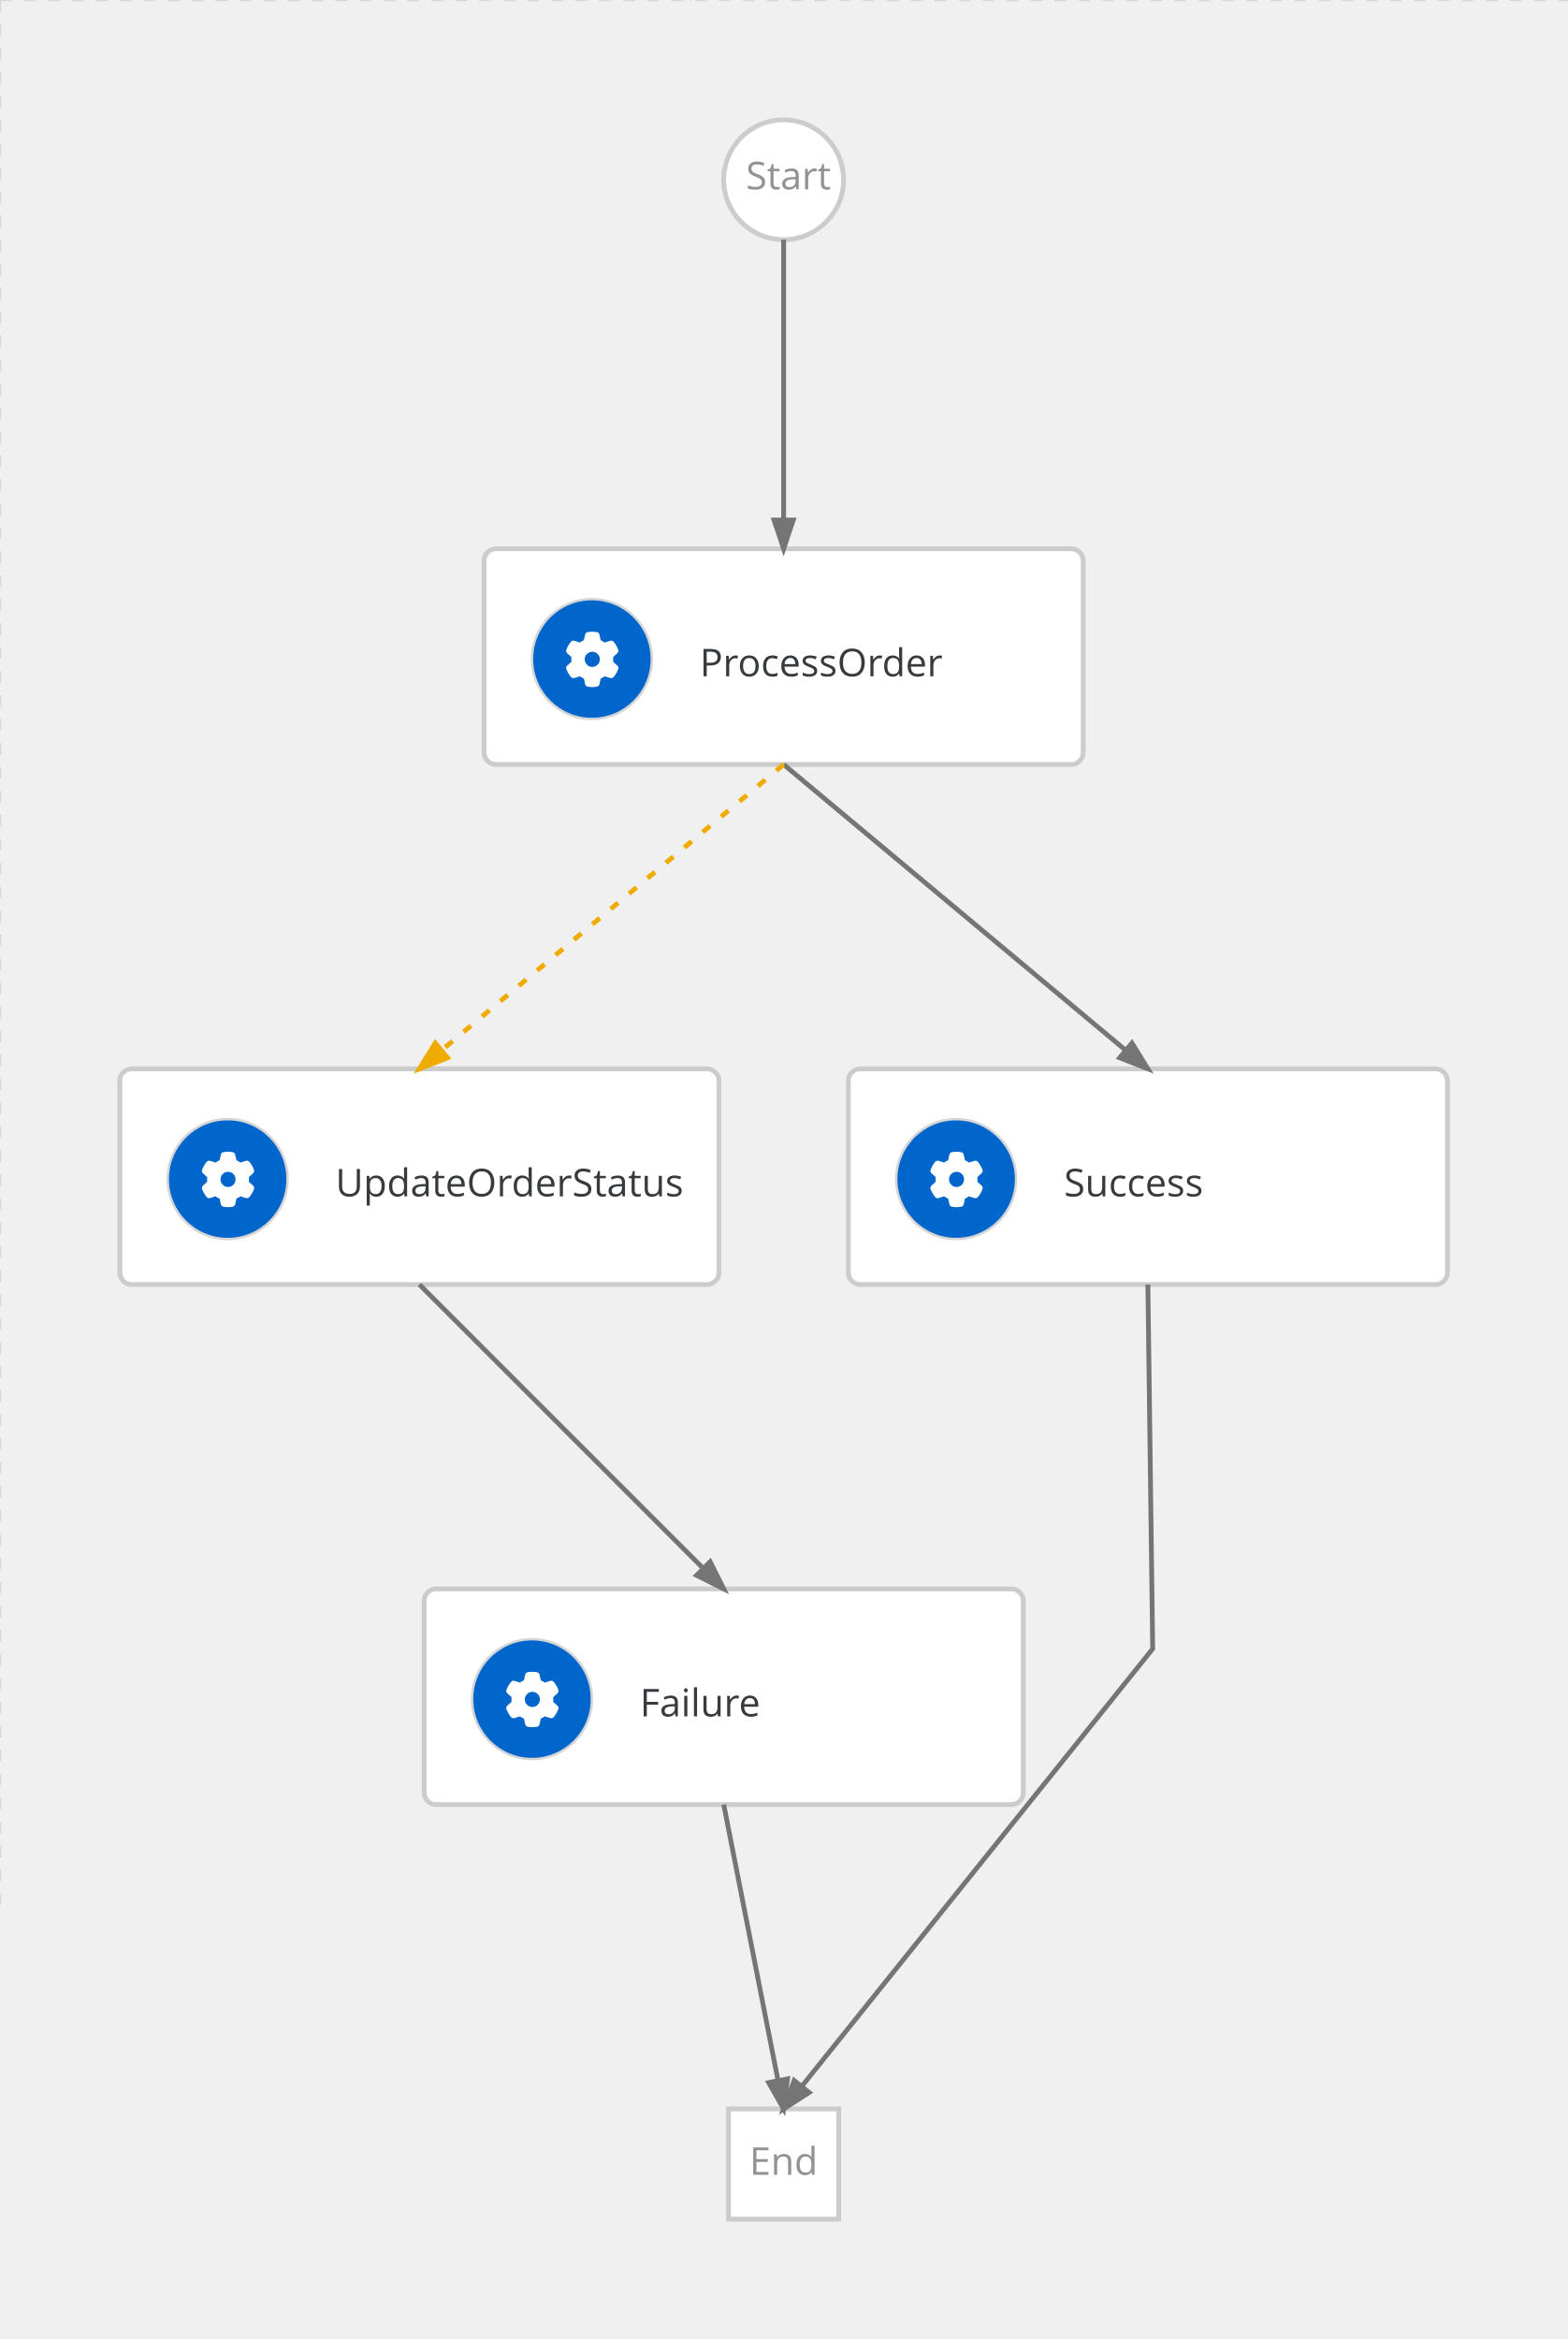
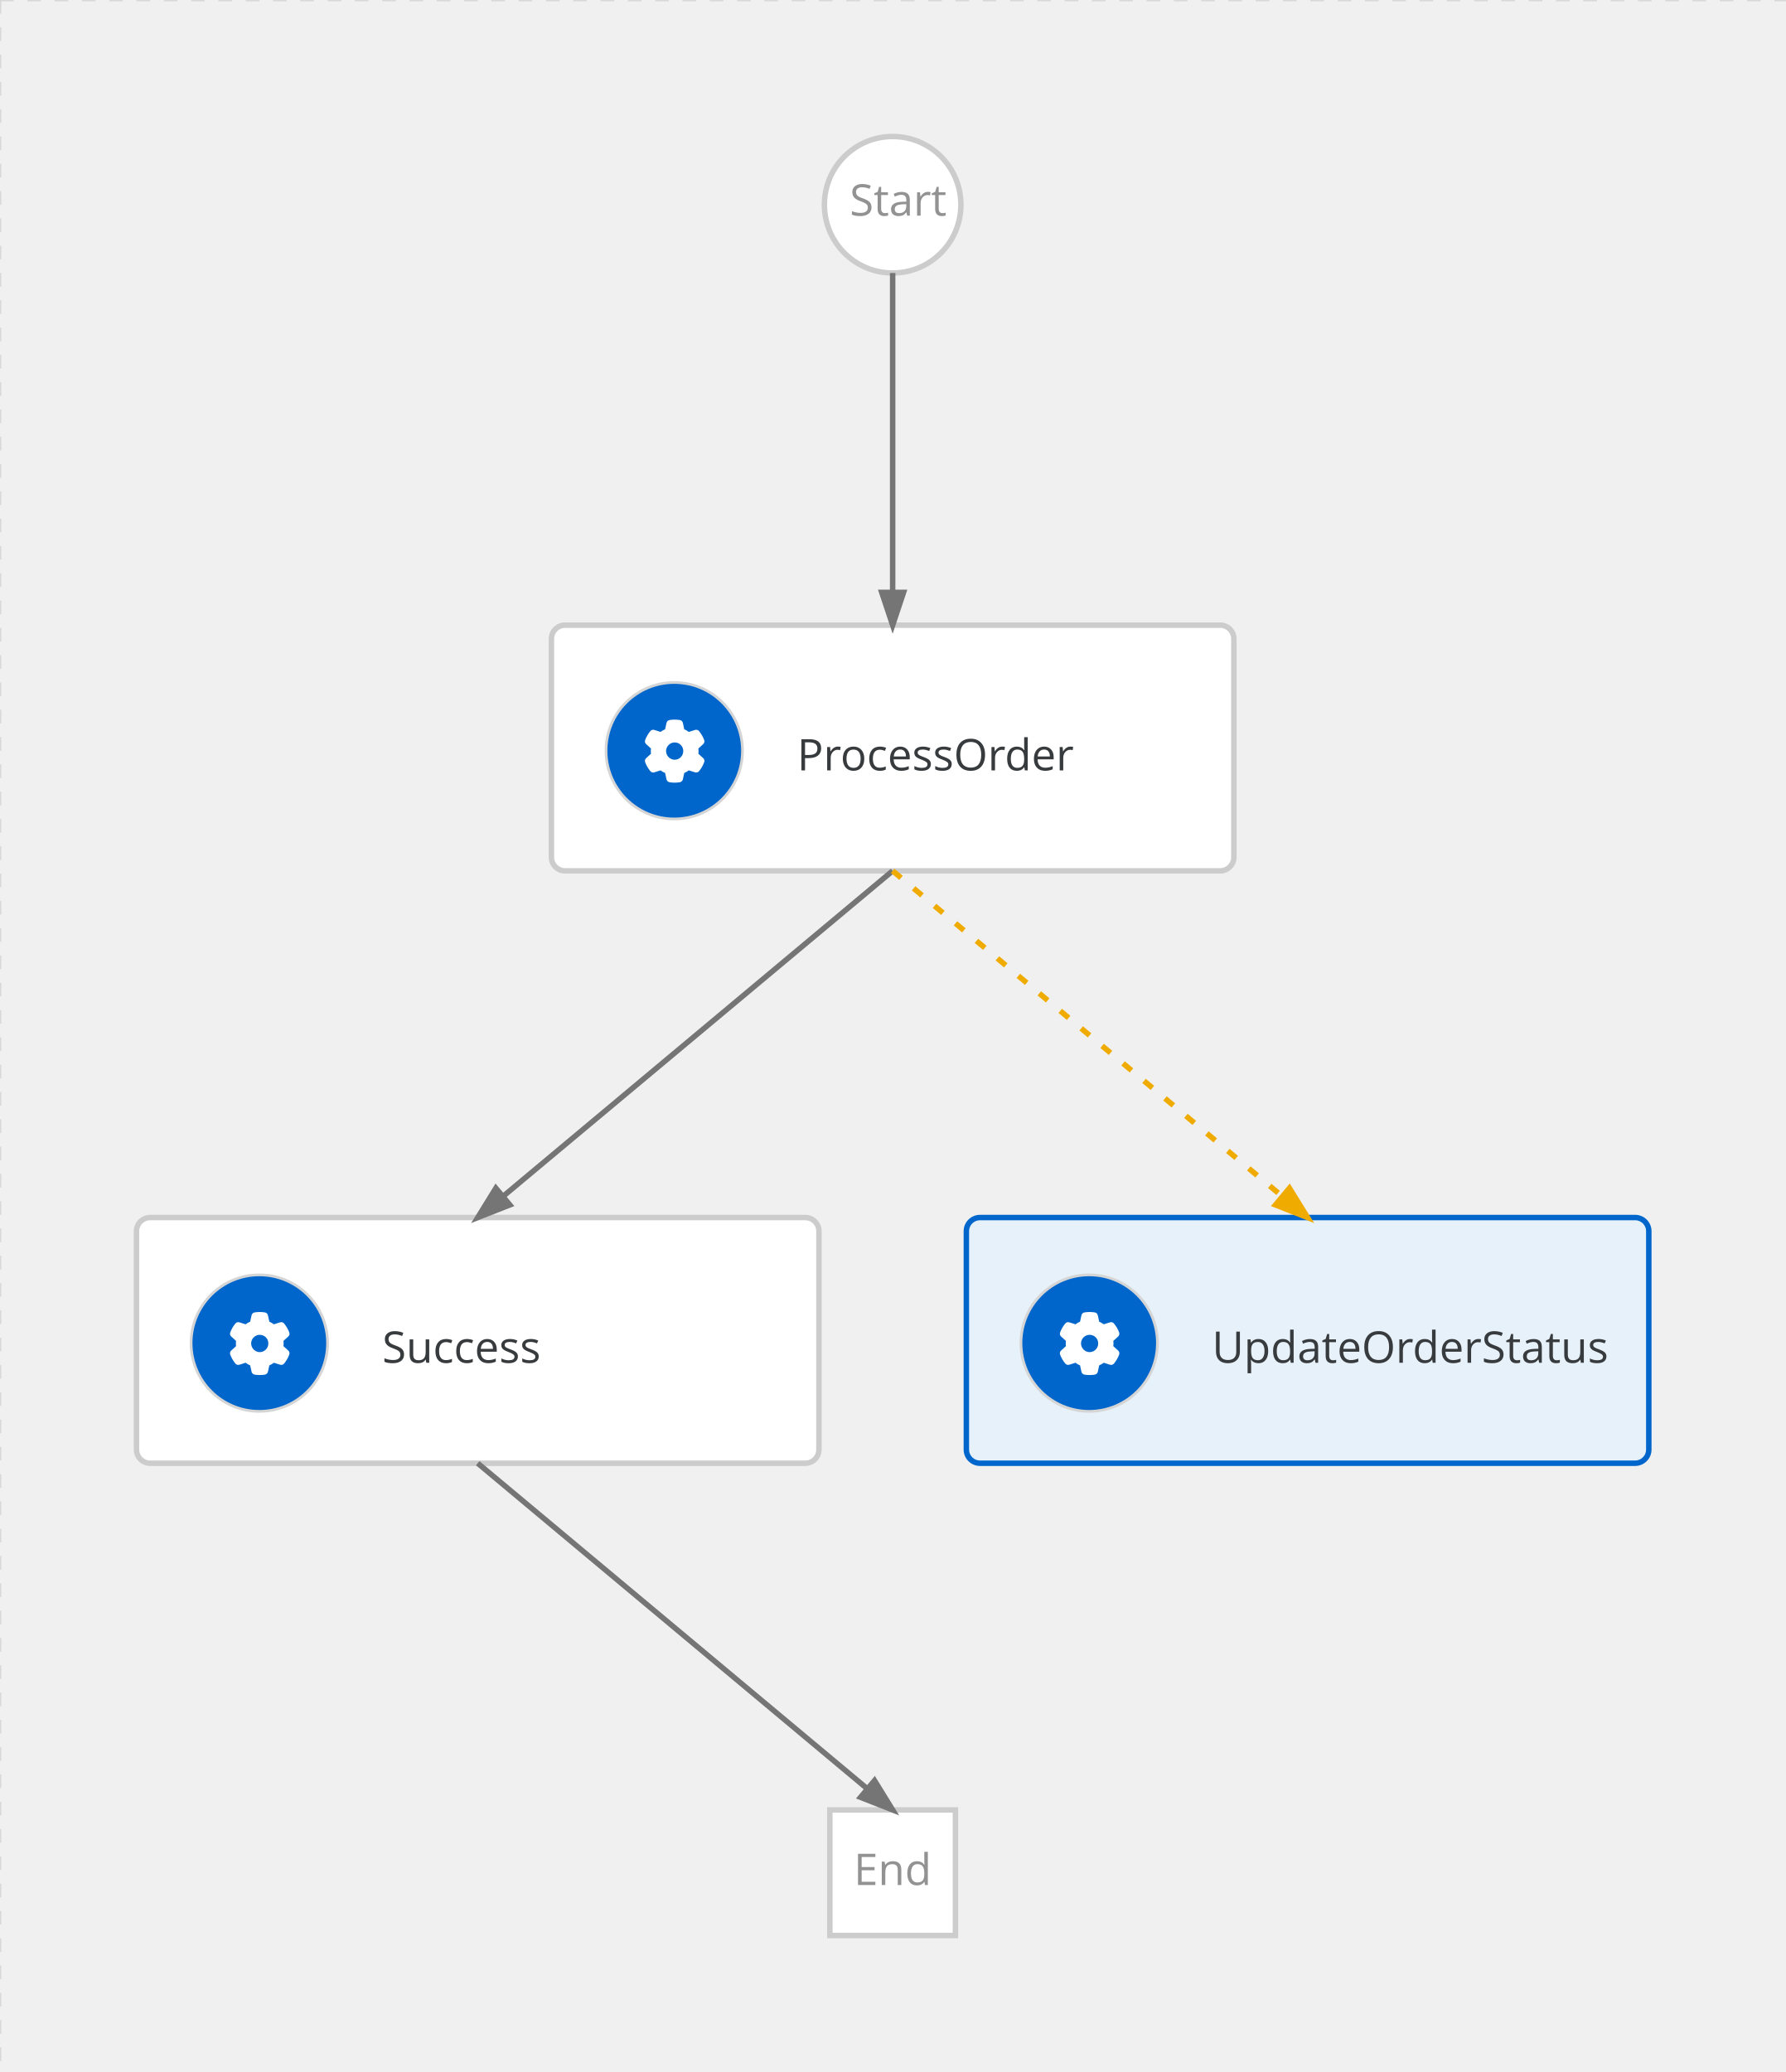
- <svg xmlns="http://www.w3.org/2000/svg" version="1.1" width="654" height="976" viewBox="0 0 654 976">
+ <svg xmlns="http://www.w3.org/2000/svg" version="1.1" width="654" height="759" viewBox="0 0 654 759">
  <defs />
  <g transform="matrix(1,0,0,1,0,0)">
    <g>
      <g>
        <g>
          <path fill="none" stroke="#d3d3d3" paint-order="fill stroke markers" d=" M 0 0 L 1200 0" stroke-miterlimit="10" stroke-opacity="0.8" stroke-dasharray="5" />
        </g>
        <g>
          <path fill="none" stroke="#d3d3d3" paint-order="fill stroke markers" d=" M 0 0 L 0 800" stroke-miterlimit="10" stroke-opacity="0.8" stroke-dasharray="5" />
        </g>
      </g>
-       <g id="_0DAF9655-EF1E-43C5-88D1-337FF60E58C1" transform="matrix(1,0,0,1,302,50)">
+       <g id="_0905294C-627F-4BFB-A4B5-0B85A4941FCF" transform="matrix(1,0,0,1,302,50)">
        <g>
-           <path fill="#fff" stroke="#ccc" id="_0DAF9655-EF1E-43C5-88D1-337FF60E58C1?shapeType=BACKGROUND" paint-order="fill stroke markers" d=" M 25 0 L 25 0 L 25 0 A 25 25 0 0 1 50 25 L 50 25 L 50 25 A 25 25 0 0 1 25 50 L 25 50 L 25 50 A 25 25 0 0 1 0 25 L 0 25 L 0 25 A 25 25 0 0 1 25 0 Z" stroke-miterlimit="10" stroke-width="2" stroke-dasharray="" />
+           <path fill="#fff" stroke="#ccc" id="_0905294C-627F-4BFB-A4B5-0B85A4941FCF?shapeType=BACKGROUND" paint-order="fill stroke markers" d=" M 25 0 L 25 0 L 25 0 A 25 25 0 0 1 50 25 L 50 25 L 50 25 A 25 25 0 0 1 25 50 L 25 50 L 25 50 A 25 25 0 0 1 0 25 L 0 25 L 0 25 A 25 25 0 0 1 25 0 Z" stroke-miterlimit="10" stroke-width="2" stroke-dasharray="" />
        </g>
-         <g id="_0DAF9655-EF1E-43C5-88D1-337FF60E58C1" transform="matrix(1,0,0,1,2,17)">
+         <g id="_0905294C-627F-4BFB-A4B5-0B85A4941FCF" transform="matrix(1,0,0,1,2,17)">
          <text fill="#929292" stroke="none" font-family="Open Sans" font-size="12pt" font-style="normal" font-weight="normal" text-decoration="normal" x="25" y="12" text-anchor="middle" dominant-baseline="alphabetic"> Start  </text>
        </g>
      </g>
-       <g id="_308DBC69-0AA7-4E73-AF8C-D543A77F870C" transform="matrix(1,0,0,1,304,880)">
+       <g id="_2501E1FD-32A3-4045-B610-E43665DB3851" transform="matrix(1,0,0,1,304,663)">
        <g>
-           <path fill="#fff" stroke="#ccc" id="_308DBC69-0AA7-4E73-AF8C-D543A77F870C?shapeType=BACKGROUND" paint-order="fill stroke markers" d=" M 0 0 L 46 0 L 46 46 L 0 46 Z" stroke-miterlimit="10" stroke-width="2" stroke-dasharray="" />
+           <path fill="#fff" stroke="#ccc" id="_2501E1FD-32A3-4045-B610-E43665DB3851?shapeType=BACKGROUND" paint-order="fill stroke markers" d=" M 0 0 L 46 0 L 46 46 L 0 46 Z" stroke-miterlimit="10" stroke-width="2" stroke-dasharray="" />
        </g>
-         <g id="_308DBC69-0AA7-4E73-AF8C-D543A77F870C" transform="matrix(1,0,0,1,0,15.5)">
+         <g id="_2501E1FD-32A3-4045-B610-E43665DB3851" transform="matrix(1,0,0,1,0,15.5)">
          <text fill="#929292" stroke="none" font-family="Open Sans" font-size="12pt" font-style="normal" font-weight="normal" text-decoration="normal" x="23" y="12" text-anchor="middle" dominant-baseline="alphabetic">  End  </text>
        </g>
      </g>
-       <g id="_7ED57136-114D-4BE6-A1DC-DDC0F4E0F9AB" transform="matrix(1,0,0,1,202,229)">
+       <g id="_9E57C0D9-91FE-45D8-983F-CD65BDFF6A43" transform="matrix(1,0,0,1,202,229)">
        <g>
-           <path fill="#fff" stroke="#ccc" id="_7ED57136-114D-4BE6-A1DC-DDC0F4E0F9AB?shapeType=BACKGROUND" paint-order="fill stroke markers" d=" M 0 5 L 0 5 L 0 5 A 5 5 0 0 1 5 0 L 245 0 L 245 0 L 245 0 A 5 5 0 0 1 250 5 L 250 85 L 250 85 L 250 85 A 5 5 0 0 1 245 90 L 5 90 L 5 90 L 5 90 A 5 5 0 0 1 0 85 Z" stroke-miterlimit="10" stroke-width="2" stroke-dasharray="" />
+           <path fill="#fff" stroke="#ccc" id="_9E57C0D9-91FE-45D8-983F-CD65BDFF6A43?shapeType=BACKGROUND" paint-order="fill stroke markers" d=" M 0 5 L 0 5 L 0 5 A 5 5 0 0 1 5 0 L 245 0 L 245 0 L 245 0 A 5 5 0 0 1 250 5 L 250 85 L 250 85 L 250 85 A 5 5 0 0 1 245 90 L 5 90 L 5 90 L 5 90 A 5 5 0 0 1 0 85 Z" stroke-miterlimit="10" stroke-width="2" stroke-dasharray="" />
        </g>
        <g transform="matrix(1,0,0,1,90,35)">
          <text fill="#383B3D" stroke="none" font-family="Open Sans" font-size="12pt" font-style="normal" font-weight="normal" text-decoration="normal" x="50.676" y="12" text-anchor="middle" dominant-baseline="central">ProcessOrder</text>
        </g>
        <g transform="matrix(1,0,0,1,45,46)">
-           <g id="_7ED57136-114D-4BE6-A1DC-DDC0F4E0F9AB">
-             <path fill="#0066CC" stroke="#d5d5d5" id="_7ED57136-114D-4BE6-A1DC-DDC0F4E0F9AB" paint-order="fill stroke markers" d=" M 0 -25 L 0 -25 L 1.5308084989341915e-15 -25 A 25 25 0 0 1 25 0 L 25 0 L 25 0 A 25 25 0 0 1 1.5308084989341915e-15 25 L 0 25 L 1.5308084989341915e-15 25 A 25 25 0 0 1 -25 3.061616997868383e-15 L -25 0 L -25 3.061616997868383e-15 A 25 25 0 0 1 1.5308084989341915e-15 -25 Z" stroke-miterlimit="10" stroke-dasharray="" />
+           <g id="_9E57C0D9-91FE-45D8-983F-CD65BDFF6A43">
+             <path fill="#0066CC" stroke="#d5d5d5" id="_9E57C0D9-91FE-45D8-983F-CD65BDFF6A43" paint-order="fill stroke markers" d=" M 0 -25 L 0 -25 L 1.5308084989341915e-15 -25 A 25 25 0 0 1 25 0 L 25 0 L 25 0 A 25 25 0 0 1 1.5308084989341915e-15 25 L 0 25 L 1.5308084989341915e-15 25 A 25 25 0 0 1 -25 3.061616997868383e-15 L -25 0 L -25 3.061616997868383e-15 A 25 25 0 0 1 1.5308084989341915e-15 -25 Z" stroke-miterlimit="10" stroke-dasharray="" />
          </g>
          <g transform="matrix(0.35,0,0,0.35,-11.05,-11.05)">
-             <g id="_7ED57136-114D-4BE6-A1DC-DDC0F4E0F9AB">
-               <path fill="#fff" stroke="#fff" id="_7ED57136-114D-4BE6-A1DC-DDC0F4E0F9AB" paint-order="fill stroke markers" d=" M 0 0 M 61.99 20.83 C 62.4 21.9 62.05 23.12 61.2 23.9 L 55.79 28.83 C 55.93 29.87 56 30.93 56 32 C 56 33.07 55.92 34.14 55.79 35.17 L 61.2 40.09 C 62.05 40.88 62.4 42.09 61.99 43.17 C 61.44 44.66 60.78 46.09 60.03 47.46 L 59.44 48.47 C 58.61 49.85 57.69 51.15 56.68 52.38 C 55.93 53.27 54.72 53.58 53.62 53.23 L 46.66 51.01 C 44.98 52.3 43.02 53.37 41.16 54.2 L 39.6 61.34 C 39.35 62.46 38.48 63.26 37.32 63.56 C 35.6 63.85 33.82 64 31.9 64 C 30.2 64 28.42 63.85 26.7 63.56 C 25.55 63.26 24.68 62.46 24.43 61.34 L 22.87 54.2 C 20.89 53.37 19.04 52.3 17.37 51.01 L 10.41 53.23 C 9.31 53.58 8.09 53.27 7.35 52.38 C 6.34 51.14 5.41 49.84 4.59 48.47 L 4 47.46 C 3.24 46.1 2.58 44.66 2.03 43.17 C 1.63 42.09 1.97 40.88 2.82 40.09 L 8.23 35.17 C 8.09 34.13 8.02 33.07 8.02 32 C 8.02 30.93 8.09 29.86 8.23 28.83 L 2.82 23.9 C 1.96 23.11 1.62 21.91 2.03 20.83 C 2.58 19.34 3.25 17.9 4 16.54 L 4.58 15.53 C 5.41 14.15 6.33 12.86 7.35 11.62 C 8.09 10.73 9.31 10.42 10.41 10.77 L 17.37 12.99 C 19.04 11.7 20.89 10.62 22.87 9.81 L 24.43 2.67 C 24.68 1.54 25.55 0.63 26.7 0.44 C 28.43 0.15 30.2 8.326672684688674e-16 32.01 8.326672684688674e-16 C 33.82 8.326672684688674e-16 35.6 0.15 37.32 0.44 C 38.47 0.63 39.35 1.53 39.6 2.67 L 41.16 9.81 C 43.02 10.63 44.98 11.7 46.66 12.99 L 53.62 10.77 C 54.72 10.42 55.93 10.73 56.68 11.62 C 57.69 12.85 58.62 14.15 59.44 15.53 L 60.03 16.54 C 60.78 17.9 61.44 19.34 61.99 20.83 L 61.99 20.83 Z M 0 0 M 32 42 C 37.53 42 42 37.53 42 31.89 C 42 26.25 37.53 21.89 32 21.89 C 26.47 21.89 22 26.48 22 31.89 C 22 37.3 26.48 42 32 42 Z" stroke-miterlimit="10" stroke-width="2" stroke-dasharray="" />
+             <g id="_9E57C0D9-91FE-45D8-983F-CD65BDFF6A43">
+               <path fill="#fff" stroke="#fff" id="_9E57C0D9-91FE-45D8-983F-CD65BDFF6A43" paint-order="fill stroke markers" d=" M 0 0 M 61.99 20.83 C 62.4 21.9 62.05 23.12 61.2 23.9 L 55.79 28.83 C 55.93 29.87 56 30.93 56 32 C 56 33.07 55.92 34.14 55.79 35.17 L 61.2 40.09 C 62.05 40.88 62.4 42.09 61.99 43.17 C 61.44 44.66 60.78 46.09 60.03 47.46 L 59.44 48.47 C 58.61 49.85 57.69 51.15 56.68 52.38 C 55.93 53.27 54.72 53.58 53.62 53.23 L 46.66 51.01 C 44.98 52.3 43.02 53.37 41.16 54.2 L 39.6 61.34 C 39.35 62.46 38.48 63.26 37.32 63.56 C 35.6 63.85 33.82 64 31.9 64 C 30.2 64 28.42 63.85 26.7 63.56 C 25.55 63.26 24.68 62.46 24.43 61.34 L 22.87 54.2 C 20.89 53.37 19.04 52.3 17.37 51.01 L 10.41 53.23 C 9.31 53.58 8.09 53.27 7.35 52.38 C 6.34 51.14 5.41 49.84 4.59 48.47 L 4 47.46 C 3.24 46.1 2.58 44.66 2.03 43.17 C 1.63 42.09 1.97 40.88 2.82 40.09 L 8.23 35.17 C 8.09 34.13 8.02 33.07 8.02 32 C 8.02 30.93 8.09 29.86 8.23 28.83 L 2.82 23.9 C 1.96 23.11 1.62 21.91 2.03 20.83 C 2.58 19.34 3.25 17.9 4 16.54 L 4.58 15.53 C 5.41 14.15 6.33 12.86 7.35 11.62 C 8.09 10.73 9.31 10.42 10.41 10.77 L 17.37 12.99 C 19.04 11.7 20.89 10.62 22.87 9.81 L 24.43 2.67 C 24.68 1.54 25.55 0.63 26.7 0.44 C 28.43 0.15 30.2 8.326672684688674e-16 32.01 8.326672684688674e-16 C 33.82 8.326672684688674e-16 35.6 0.15 37.32 0.44 C 38.47 0.63 39.35 1.53 39.6 2.67 L 41.16 9.81 C 43.02 10.63 44.98 11.7 46.66 12.99 L 53.62 10.77 C 54.72 10.42 55.93 10.73 56.68 11.62 C 57.69 12.85 58.62 14.15 59.44 15.53 L 60.03 16.54 C 60.78 17.9 61.44 19.34 61.99 20.83 L 61.99 20.83 Z M 0 0 M 32 42 C 37.53 42 42 37.53 42 31.89 C 42 26.25 37.53 21.89 32 21.89 C 26.47 21.89 22 26.48 22 31.89 C 22 37.3 26.48 42 32 42 Z" stroke-miterlimit="10" stroke-width="2" stroke-dasharray="" />
            </g>
          </g>
        </g>
      </g>
-       <g id="_51899623-4002-4E81-8E34-1D7829473AC0" transform="matrix(1,0,0,1,354,446)">
+       <g id="_4849451C-4704-406C-BF34-F8B62C42711B" transform="matrix(1,0,0,1,50,446)">
        <g>
-           <path fill="#fff" stroke="#ccc" id="_51899623-4002-4E81-8E34-1D7829473AC0?shapeType=BACKGROUND" paint-order="fill stroke markers" d=" M 0 5 L 0 5 L 0 5 A 5 5 0 0 1 5 0 L 245 0 L 245 0 L 245 0 A 5 5 0 0 1 250 5 L 250 85 L 250 85 L 250 85 A 5 5 0 0 1 245 90 L 5 90 L 5 90 L 5 90 A 5 5 0 0 1 0 85 Z" stroke-miterlimit="10" stroke-width="2" stroke-dasharray="" />
+           <path fill="#fff" stroke="#ccc" id="_4849451C-4704-406C-BF34-F8B62C42711B?shapeType=BACKGROUND" paint-order="fill stroke markers" d=" M 0 5 L 0 5 L 0 5 A 5 5 0 0 1 5 0 L 245 0 L 245 0 L 245 0 A 5 5 0 0 1 250 5 L 250 85 L 250 85 L 250 85 A 5 5 0 0 1 245 90 L 5 90 L 5 90 L 5 90 A 5 5 0 0 1 0 85 Z" stroke-miterlimit="10" stroke-width="2" stroke-dasharray="" />
        </g>
        <g transform="matrix(1,0,0,1,90,35)">
          <text fill="#383B3D" stroke="none" font-family="Open Sans" font-size="12pt" font-style="normal" font-weight="normal" text-decoration="normal" x="29.039" y="12" text-anchor="middle" dominant-baseline="central">Success</text>
        </g>
        <g transform="matrix(1,0,0,1,45,46)">
-           <g id="_51899623-4002-4E81-8E34-1D7829473AC0">
-             <path fill="#0066CC" stroke="#d5d5d5" id="_51899623-4002-4E81-8E34-1D7829473AC0" paint-order="fill stroke markers" d=" M 0 -25 L 0 -25 L 1.5308084989341915e-15 -25 A 25 25 0 0 1 25 0 L 25 0 L 25 0 A 25 25 0 0 1 1.5308084989341915e-15 25 L 0 25 L 1.5308084989341915e-15 25 A 25 25 0 0 1 -25 3.061616997868383e-15 L -25 0 L -25 3.061616997868383e-15 A 25 25 0 0 1 1.5308084989341915e-15 -25 Z" stroke-miterlimit="10" stroke-dasharray="" />
+           <g id="_4849451C-4704-406C-BF34-F8B62C42711B">
+             <path fill="#0066CC" stroke="#d5d5d5" id="_4849451C-4704-406C-BF34-F8B62C42711B" paint-order="fill stroke markers" d=" M 0 -25 L 0 -25 L 1.5308084989341915e-15 -25 A 25 25 0 0 1 25 0 L 25 0 L 25 0 A 25 25 0 0 1 1.5308084989341915e-15 25 L 0 25 L 1.5308084989341915e-15 25 A 25 25 0 0 1 -25 3.061616997868383e-15 L -25 0 L -25 3.061616997868383e-15 A 25 25 0 0 1 1.5308084989341915e-15 -25 Z" stroke-miterlimit="10" stroke-dasharray="" />
          </g>
          <g transform="matrix(0.35,0,0,0.35,-11.05,-11.05)">
-             <g id="_51899623-4002-4E81-8E34-1D7829473AC0">
-               <path fill="#fff" stroke="#fff" id="_51899623-4002-4E81-8E34-1D7829473AC0" paint-order="fill stroke markers" d=" M 0 0 M 61.99 20.83 C 62.4 21.9 62.05 23.12 61.2 23.9 L 55.79 28.83 C 55.93 29.87 56 30.93 56 32 C 56 33.07 55.92 34.14 55.79 35.17 L 61.2 40.09 C 62.05 40.88 62.4 42.09 61.99 43.17 C 61.44 44.66 60.78 46.09 60.03 47.46 L 59.44 48.47 C 58.61 49.85 57.69 51.15 56.68 52.38 C 55.93 53.27 54.72 53.58 53.62 53.23 L 46.66 51.01 C 44.98 52.3 43.02 53.37 41.16 54.2 L 39.6 61.34 C 39.35 62.46 38.48 63.26 37.32 63.56 C 35.6 63.85 33.82 64 31.9 64 C 30.2 64 28.42 63.85 26.7 63.56 C 25.55 63.26 24.68 62.46 24.43 61.34 L 22.87 54.2 C 20.89 53.37 19.04 52.3 17.37 51.01 L 10.41 53.23 C 9.31 53.58 8.09 53.27 7.35 52.38 C 6.34 51.14 5.41 49.84 4.59 48.47 L 4 47.46 C 3.24 46.1 2.58 44.66 2.03 43.17 C 1.63 42.09 1.97 40.88 2.82 40.09 L 8.23 35.17 C 8.09 34.13 8.02 33.07 8.02 32 C 8.02 30.93 8.09 29.86 8.23 28.83 L 2.82 23.9 C 1.96 23.11 1.62 21.91 2.03 20.83 C 2.58 19.34 3.25 17.9 4 16.54 L 4.58 15.53 C 5.41 14.15 6.33 12.86 7.35 11.62 C 8.09 10.73 9.31 10.42 10.41 10.77 L 17.37 12.99 C 19.04 11.7 20.89 10.62 22.87 9.81 L 24.43 2.67 C 24.68 1.54 25.55 0.63 26.7 0.44 C 28.43 0.15 30.2 8.326672684688674e-16 32.01 8.326672684688674e-16 C 33.82 8.326672684688674e-16 35.6 0.15 37.32 0.44 C 38.47 0.63 39.35 1.53 39.6 2.67 L 41.16 9.81 C 43.02 10.63 44.98 11.7 46.66 12.99 L 53.62 10.77 C 54.72 10.42 55.93 10.73 56.68 11.62 C 57.69 12.85 58.62 14.15 59.44 15.53 L 60.03 16.54 C 60.78 17.9 61.44 19.34 61.99 20.83 L 61.99 20.83 Z M 0 0 M 32 42 C 37.53 42 42 37.53 42 31.89 C 42 26.25 37.53 21.89 32 21.89 C 26.47 21.89 22 26.48 22 31.89 C 22 37.3 26.48 42 32 42 Z" stroke-miterlimit="10" stroke-width="2" stroke-dasharray="" />
+             <g id="_4849451C-4704-406C-BF34-F8B62C42711B">
+               <path fill="#fff" stroke="#fff" id="_4849451C-4704-406C-BF34-F8B62C42711B" paint-order="fill stroke markers" d=" M 0 0 M 61.99 20.83 C 62.4 21.9 62.05 23.12 61.2 23.9 L 55.79 28.83 C 55.93 29.87 56 30.93 56 32 C 56 33.07 55.92 34.14 55.79 35.17 L 61.2 40.09 C 62.05 40.88 62.4 42.09 61.99 43.17 C 61.44 44.66 60.78 46.09 60.03 47.46 L 59.44 48.47 C 58.61 49.85 57.69 51.15 56.68 52.38 C 55.93 53.27 54.72 53.58 53.62 53.23 L 46.66 51.01 C 44.98 52.3 43.02 53.37 41.16 54.2 L 39.6 61.34 C 39.35 62.46 38.48 63.26 37.32 63.56 C 35.6 63.85 33.82 64 31.9 64 C 30.2 64 28.42 63.85 26.7 63.56 C 25.55 63.26 24.68 62.46 24.43 61.34 L 22.87 54.2 C 20.89 53.37 19.04 52.3 17.37 51.01 L 10.41 53.23 C 9.31 53.58 8.09 53.27 7.35 52.38 C 6.34 51.14 5.41 49.84 4.59 48.47 L 4 47.46 C 3.24 46.1 2.58 44.66 2.03 43.17 C 1.63 42.09 1.97 40.88 2.82 40.09 L 8.23 35.17 C 8.09 34.13 8.02 33.07 8.02 32 C 8.02 30.93 8.09 29.86 8.23 28.83 L 2.82 23.9 C 1.96 23.11 1.62 21.91 2.03 20.83 C 2.58 19.34 3.25 17.9 4 16.54 L 4.58 15.53 C 5.41 14.15 6.33 12.86 7.35 11.62 C 8.09 10.73 9.31 10.42 10.41 10.77 L 17.37 12.99 C 19.04 11.7 20.89 10.62 22.87 9.81 L 24.43 2.67 C 24.68 1.54 25.55 0.63 26.7 0.44 C 28.43 0.15 30.2 8.326672684688674e-16 32.01 8.326672684688674e-16 C 33.82 8.326672684688674e-16 35.6 0.15 37.32 0.44 C 38.47 0.63 39.35 1.53 39.6 2.67 L 41.16 9.81 C 43.02 10.63 44.98 11.7 46.66 12.99 L 53.62 10.77 C 54.72 10.42 55.93 10.73 56.68 11.62 C 57.69 12.85 58.62 14.15 59.44 15.53 L 60.03 16.54 C 60.78 17.9 61.44 19.34 61.99 20.83 L 61.99 20.83 Z M 0 0 M 32 42 C 37.53 42 42 37.53 42 31.89 C 42 26.25 37.53 21.89 32 21.89 C 26.47 21.89 22 26.48 22 31.89 C 22 37.3 26.48 42 32 42 Z" stroke-miterlimit="10" stroke-width="2" stroke-dasharray="" />
            </g>
          </g>
        </g>
      </g>
-       <g id="_5B082C8A-0062-4E86-80EA-B6C9FC0D7A8E" transform="matrix(1,0,0,1,50,446)">
+       <g id="_B9CBBEBB-B0F2-49DC-94E0-EF20A8050693" transform="matrix(1,0,0,1,354,446)">
        <g>
-           <path fill="#fff" stroke="#ccc" id="_5B082C8A-0062-4E86-80EA-B6C9FC0D7A8E?shapeType=BACKGROUND" paint-order="fill stroke markers" d=" M 0 5 L 0 5 L 0 5 A 5 5 0 0 1 5 0 L 245 0 L 245 0 L 245 0 A 5 5 0 0 1 250 5 L 250 85 L 250 85 L 250 85 A 5 5 0 0 1 245 90 L 5 90 L 5 90 L 5 90 A 5 5 0 0 1 0 85 Z" stroke-miterlimit="10" stroke-width="2" stroke-dasharray="" />
+           <path fill="rgb(231,241,250)" stroke="rgb(0,102,204)" id="_B9CBBEBB-B0F2-49DC-94E0-EF20A8050693?shapeType=BACKGROUND" paint-order="fill stroke markers" d=" M 0 5 L 0 5 L 0 5 A 5 5 0 0 1 5 0 L 245 0 L 245 0 L 245 0 A 5 5 0 0 1 250 5 L 250 85 L 250 85 L 250 85 A 5 5 0 0 1 245 90 L 5 90 L 5 90 L 5 90 A 5 5 0 0 1 0 85 Z" stroke-miterlimit="10" stroke-width="2" stroke-dasharray="" />
        </g>
        <g transform="matrix(1,0,0,1,90,35)">
          <text fill="#383B3D" stroke="none" font-family="Open Sans" font-size="12pt" font-style="normal" font-weight="normal" text-decoration="normal" x="72.598" y="12" text-anchor="middle" dominant-baseline="central">UpdateOrderStatus</text>
        </g>
        <g transform="matrix(1,0,0,1,45,46)">
-           <g id="_5B082C8A-0062-4E86-80EA-B6C9FC0D7A8E">
-             <path fill="#0066CC" stroke="#d5d5d5" id="_5B082C8A-0062-4E86-80EA-B6C9FC0D7A8E" paint-order="fill stroke markers" d=" M 0 -25 L 0 -25 L 1.5308084989341915e-15 -25 A 25 25 0 0 1 25 0 L 25 0 L 25 0 A 25 25 0 0 1 1.5308084989341915e-15 25 L 0 25 L 1.5308084989341915e-15 25 A 25 25 0 0 1 -25 3.061616997868383e-15 L -25 0 L -25 3.061616997868383e-15 A 25 25 0 0 1 1.5308084989341915e-15 -25 Z" stroke-miterlimit="10" stroke-dasharray="" />
+           <g id="_B9CBBEBB-B0F2-49DC-94E0-EF20A8050693">
+             <path fill="#0066CC" stroke="#d5d5d5" id="_B9CBBEBB-B0F2-49DC-94E0-EF20A8050693" paint-order="fill stroke markers" d=" M 0 -25 L 0 -25 L 1.5308084989341915e-15 -25 A 25 25 0 0 1 25 0 L 25 0 L 25 0 A 25 25 0 0 1 1.5308084989341915e-15 25 L 0 25 L 1.5308084989341915e-15 25 A 25 25 0 0 1 -25 3.061616997868383e-15 L -25 0 L -25 3.061616997868383e-15 A 25 25 0 0 1 1.5308084989341915e-15 -25 Z" stroke-miterlimit="10" stroke-dasharray="" />
          </g>
          <g transform="matrix(0.35,0,0,0.35,-11.05,-11.05)">
-             <g id="_5B082C8A-0062-4E86-80EA-B6C9FC0D7A8E">
-               <path fill="#fff" stroke="#fff" id="_5B082C8A-0062-4E86-80EA-B6C9FC0D7A8E" paint-order="fill stroke markers" d=" M 0 0 M 61.99 20.83 C 62.4 21.9 62.05 23.12 61.2 23.9 L 55.79 28.83 C 55.93 29.87 56 30.93 56 32 C 56 33.07 55.92 34.14 55.79 35.17 L 61.2 40.09 C 62.05 40.88 62.4 42.09 61.99 43.17 C 61.44 44.66 60.78 46.09 60.03 47.46 L 59.44 48.47 C 58.61 49.85 57.69 51.15 56.68 52.38 C 55.93 53.27 54.72 53.58 53.62 53.23 L 46.66 51.01 C 44.98 52.3 43.02 53.37 41.16 54.2 L 39.6 61.34 C 39.35 62.46 38.48 63.26 37.32 63.56 C 35.6 63.85 33.82 64 31.9 64 C 30.2 64 28.42 63.85 26.7 63.56 C 25.55 63.26 24.68 62.46 24.43 61.34 L 22.87 54.2 C 20.89 53.37 19.04 52.3 17.37 51.01 L 10.41 53.23 C 9.31 53.58 8.09 53.27 7.35 52.38 C 6.34 51.14 5.41 49.84 4.59 48.47 L 4 47.46 C 3.24 46.1 2.58 44.66 2.03 43.17 C 1.63 42.09 1.97 40.88 2.82 40.09 L 8.23 35.17 C 8.09 34.13 8.02 33.07 8.02 32 C 8.02 30.93 8.09 29.86 8.23 28.83 L 2.82 23.9 C 1.96 23.11 1.62 21.91 2.03 20.83 C 2.58 19.34 3.25 17.9 4 16.54 L 4.58 15.53 C 5.41 14.15 6.33 12.86 7.35 11.62 C 8.09 10.73 9.31 10.42 10.41 10.77 L 17.37 12.99 C 19.04 11.7 20.89 10.62 22.87 9.81 L 24.43 2.67 C 24.68 1.54 25.55 0.63 26.7 0.44 C 28.43 0.15 30.2 8.326672684688674e-16 32.01 8.326672684688674e-16 C 33.82 8.326672684688674e-16 35.6 0.15 37.32 0.44 C 38.47 0.63 39.35 1.53 39.6 2.67 L 41.16 9.81 C 43.02 10.63 44.98 11.7 46.66 12.99 L 53.62 10.77 C 54.72 10.42 55.93 10.73 56.68 11.62 C 57.69 12.85 58.62 14.15 59.44 15.53 L 60.03 16.54 C 60.78 17.9 61.44 19.34 61.99 20.83 L 61.99 20.83 Z M 0 0 M 32 42 C 37.53 42 42 37.53 42 31.89 C 42 26.25 37.53 21.89 32 21.89 C 26.47 21.89 22 26.48 22 31.89 C 22 37.3 26.48 42 32 42 Z" stroke-miterlimit="10" stroke-width="2" stroke-dasharray="" />
-             </g>
-           </g>
-         </g>
-       </g>
-       <g id="_995D713F-068E-4A7C-B9D6-0B51790E1B14" transform="matrix(1,0,0,1,177,663)">
-         <g>
-           <path fill="#fff" stroke="#ccc" id="_995D713F-068E-4A7C-B9D6-0B51790E1B14?shapeType=BACKGROUND" paint-order="fill stroke markers" d=" M 0 5 L 0 5 L 0 5 A 5 5 0 0 1 5 0 L 245 0 L 245 0 L 245 0 A 5 5 0 0 1 250 5 L 250 85 L 250 85 L 250 85 A 5 5 0 0 1 245 90 L 5 90 L 5 90 L 5 90 A 5 5 0 0 1 0 85 Z" stroke-miterlimit="10" stroke-width="2" stroke-dasharray="" />
-         </g>
-         <g transform="matrix(1,0,0,1,90,35)">
-           <text fill="#383B3D" stroke="none" font-family="Open Sans" font-size="12pt" font-style="normal" font-weight="normal" text-decoration="normal" x="25.129" y="12" text-anchor="middle" dominant-baseline="central">Failure</text>
-         </g>
-         <g transform="matrix(1,0,0,1,45,46)">
-           <g id="_995D713F-068E-4A7C-B9D6-0B51790E1B14">
-             <path fill="#0066CC" stroke="#d5d5d5" id="_995D713F-068E-4A7C-B9D6-0B51790E1B14" paint-order="fill stroke markers" d=" M 0 -25 L 0 -25 L 1.5308084989341915e-15 -25 A 25 25 0 0 1 25 0 L 25 0 L 25 0 A 25 25 0 0 1 1.5308084989341915e-15 25 L 0 25 L 1.5308084989341915e-15 25 A 25 25 0 0 1 -25 3.061616997868383e-15 L -25 0 L -25 3.061616997868383e-15 A 25 25 0 0 1 1.5308084989341915e-15 -25 Z" stroke-miterlimit="10" stroke-dasharray="" />
-           </g>
-           <g transform="matrix(0.35,0,0,0.35,-11.05,-11.05)">
-             <g id="_995D713F-068E-4A7C-B9D6-0B51790E1B14">
-               <path fill="#fff" stroke="#fff" id="_995D713F-068E-4A7C-B9D6-0B51790E1B14" paint-order="fill stroke markers" d=" M 0 0 M 61.99 20.83 C 62.4 21.9 62.05 23.12 61.2 23.9 L 55.79 28.83 C 55.93 29.87 56 30.93 56 32 C 56 33.07 55.92 34.14 55.79 35.17 L 61.2 40.09 C 62.05 40.88 62.4 42.09 61.99 43.17 C 61.44 44.66 60.78 46.09 60.03 47.46 L 59.44 48.47 C 58.61 49.85 57.69 51.15 56.68 52.38 C 55.93 53.27 54.72 53.58 53.62 53.23 L 46.66 51.01 C 44.98 52.3 43.02 53.37 41.16 54.2 L 39.6 61.34 C 39.35 62.46 38.48 63.26 37.32 63.56 C 35.6 63.85 33.82 64 31.9 64 C 30.2 64 28.42 63.85 26.7 63.56 C 25.55 63.26 24.68 62.46 24.43 61.34 L 22.87 54.2 C 20.89 53.37 19.04 52.3 17.37 51.01 L 10.41 53.23 C 9.31 53.58 8.09 53.27 7.35 52.38 C 6.34 51.14 5.41 49.84 4.59 48.47 L 4 47.46 C 3.24 46.1 2.58 44.66 2.03 43.17 C 1.63 42.09 1.97 40.88 2.82 40.09 L 8.23 35.17 C 8.09 34.13 8.02 33.07 8.02 32 C 8.02 30.93 8.09 29.86 8.23 28.83 L 2.82 23.9 C 1.96 23.11 1.62 21.91 2.03 20.83 C 2.58 19.34 3.25 17.9 4 16.54 L 4.58 15.53 C 5.41 14.15 6.33 12.86 7.35 11.62 C 8.09 10.73 9.31 10.42 10.41 10.77 L 17.37 12.99 C 19.04 11.7 20.89 10.62 22.87 9.81 L 24.43 2.67 C 24.68 1.54 25.55 0.63 26.7 0.44 C 28.43 0.15 30.2 8.326672684688674e-16 32.01 8.326672684688674e-16 C 33.82 8.326672684688674e-16 35.6 0.15 37.32 0.44 C 38.47 0.63 39.35 1.53 39.6 2.67 L 41.16 9.81 C 43.02 10.63 44.98 11.7 46.66 12.99 L 53.62 10.77 C 54.72 10.42 55.93 10.73 56.68 11.62 C 57.69 12.85 58.62 14.15 59.44 15.53 L 60.03 16.54 C 60.78 17.9 61.44 19.34 61.99 20.83 L 61.99 20.83 Z M 0 0 M 32 42 C 37.53 42 42 37.53 42 31.89 C 42 26.25 37.53 21.89 32 21.89 C 26.47 21.89 22 26.48 22 31.89 C 22 37.3 26.48 42 32 42 Z" stroke-miterlimit="10" stroke-width="2" stroke-dasharray="" />
+             <g id="_B9CBBEBB-B0F2-49DC-94E0-EF20A8050693">
+               <path fill="#fff" stroke="#fff" id="_B9CBBEBB-B0F2-49DC-94E0-EF20A8050693" paint-order="fill stroke markers" d=" M 0 0 M 61.99 20.83 C 62.4 21.9 62.05 23.12 61.2 23.9 L 55.79 28.83 C 55.93 29.87 56 30.93 56 32 C 56 33.07 55.92 34.14 55.79 35.17 L 61.2 40.09 C 62.05 40.88 62.4 42.09 61.99 43.17 C 61.44 44.66 60.78 46.09 60.03 47.46 L 59.44 48.47 C 58.61 49.85 57.69 51.15 56.68 52.38 C 55.93 53.27 54.72 53.58 53.62 53.23 L 46.66 51.01 C 44.98 52.3 43.02 53.37 41.16 54.2 L 39.6 61.34 C 39.35 62.46 38.48 63.26 37.32 63.56 C 35.6 63.85 33.82 64 31.9 64 C 30.2 64 28.42 63.85 26.7 63.56 C 25.55 63.26 24.68 62.46 24.43 61.34 L 22.87 54.2 C 20.89 53.37 19.04 52.3 17.37 51.01 L 10.41 53.23 C 9.31 53.58 8.09 53.27 7.35 52.38 C 6.34 51.14 5.41 49.84 4.59 48.47 L 4 47.46 C 3.24 46.1 2.58 44.66 2.03 43.17 C 1.63 42.09 1.97 40.88 2.82 40.09 L 8.23 35.17 C 8.09 34.13 8.02 33.07 8.02 32 C 8.02 30.93 8.09 29.86 8.23 28.83 L 2.82 23.9 C 1.96 23.11 1.62 21.91 2.03 20.83 C 2.58 19.34 3.25 17.9 4 16.54 L 4.58 15.53 C 5.41 14.15 6.33 12.86 7.35 11.62 C 8.09 10.73 9.31 10.42 10.41 10.77 L 17.37 12.99 C 19.04 11.7 20.89 10.62 22.87 9.81 L 24.43 2.67 C 24.68 1.54 25.55 0.63 26.7 0.44 C 28.43 0.15 30.2 8.326672684688674e-16 32.01 8.326672684688674e-16 C 33.82 8.326672684688674e-16 35.6 0.15 37.32 0.44 C 38.47 0.63 39.35 1.53 39.6 2.67 L 41.16 9.81 C 43.02 10.63 44.98 11.7 46.66 12.99 L 53.62 10.77 C 54.72 10.42 55.93 10.73 56.68 11.62 C 57.69 12.85 58.62 14.15 59.44 15.53 L 60.03 16.54 C 60.78 17.9 61.44 19.34 61.99 20.83 L 61.99 20.83 Z M 0 0 M 32 42 C 37.53 42 42 37.53 42 31.89 C 42 26.25 37.53 21.89 32 21.89 C 26.47 21.89 22 26.48 22 31.89 C 22 37.3 26.48 42 32 42 Z" stroke-miterlimit="10" stroke-width="2" stroke-dasharray="" />
            </g>
          </g>
        </g>
      </g>
      <g id="startEdge">
        <g>
          <path fill="none" stroke="#757575" paint-order="fill stroke markers" d=" M 327 100 L 327 217" stroke-miterlimit="10" stroke-width="2" stroke-dasharray="" />
        </g>
        <g transform="matrix(1,0,0,1,327,100)" />
        <g transform="matrix(-1,1.2246467991473532e-16,-1.2246467991473532e-16,-1,331,229)">
          <path fill="#757575" stroke="#757575" paint-order="fill stroke markers" d=" M 8 12 L 0 12 L 4 0 Z" stroke-miterlimit="10" stroke-width="2" stroke-dasharray="" />
        </g>
        <g />
        <g transform="matrix(1,0,0,1,337,164.5)" />
      </g>
-       <g id="_4A12D3DD-8CC8-4311-86F7-04C010DE7A7A">
+       <g id="_8F32E86B-D5F0-48CD-BF50-357C9A9A4DB7">
        <g>
-           <path fill="none" stroke="#757575" paint-order="fill stroke markers" d=" M 327 319 L 469.791 438.306" stroke-miterlimit="10" stroke-width="2" stroke-dasharray="" />
+           <path fill="none" stroke="#757575" paint-order="fill stroke markers" d=" M 327 319 L 184.209 438.306" stroke-miterlimit="10" stroke-width="2" stroke-dasharray="" />
+         </g>
+         <g transform="matrix(1,0,0,1,327,319)" />
+         <g transform="matrix(-0.641177,-0.767393,0.767393,-0.641177,177.5647,449.0696)">
+           <path fill="#757575" stroke="#757575" paint-order="fill stroke markers" d=" M 8 12 L 0 12 L 4 0 Z" stroke-miterlimit="10" stroke-width="2" stroke-dasharray="" />
+         </g>
+         <g />
+         <g transform="matrix(1,0,0,1,181.4118,374.8261)" />
+       </g>
+       <g id="_867E3FE9-E8D1-461A-B6AC-D7317674047A">
+         <g>
+           <path fill="none" stroke="#757575" paint-order="fill stroke markers" d=" M 175 536 L 317.791 655.306" stroke-miterlimit="10" stroke-width="2" stroke-dasharray="" />
+         </g>
+         <g transform="matrix(1,0,0,1,175,536)" />
+         <g transform="matrix(-0.641177,0.767393,-0.767393,-0.641177,329.5647,659.9304)">
+           <path fill="#757575" stroke="#757575" paint-order="fill stroke markers" d=" M 8 12 L 0 12 L 4 0 Z" stroke-miterlimit="10" stroke-width="2" stroke-dasharray="" />
+         </g>
+         <g />
+         <g transform="matrix(1,0,0,1,181.4118,591.8261)" />
+       </g>
+       <g id="_3B6B30C6-8756-4DD3-A31A-CC93D94F4146">
+         <g>
+           <path fill="none" stroke="#f0ab00" paint-order="fill stroke markers" d=" M 327 319 L 469.791 438.306" stroke-miterlimit="10" stroke-width="2" stroke-dasharray="4,6" />
        </g>
        <g transform="matrix(1,0,0,1,327,319)" />
        <g transform="matrix(-0.641177,0.767393,-0.767393,-0.641177,481.5647,442.9304)">
-           <path fill="#757575" stroke="#757575" paint-order="fill stroke markers" d=" M 8 12 L 0 12 L 4 0 Z" stroke-miterlimit="10" stroke-width="2" stroke-dasharray="" />
+           <path fill="#f0ab00" stroke="#f0ab00" paint-order="fill stroke markers" d=" M 8 12 L 0 12 L 4 0 Z" stroke-miterlimit="10" stroke-width="2" stroke-dasharray="" />
        </g>
        <g />
        <g transform="matrix(1,0,0,1,333.4118,374.8261)" />
      </g>
-       <g id="_4BAF84AA-39F1-478D-9E96-CBEB14377664">
-         <g>
-           <path fill="none" stroke="#757575" paint-order="fill stroke markers" d=" M 479 536 L 481 688 L 334.508 870.639" stroke-miterlimit="10" stroke-width="2" stroke-dasharray="" />
-         </g>
-         <g transform="matrix(1,0,0,1,479,536)" />
-         <g transform="matrix(-0.7800754,-0.6256855,0.6256855,-0.7800754,330.1203,882.5027)">
-           <path fill="#757575" stroke="#757575" paint-order="fill stroke markers" d=" M 8 12 L 0 12 L 4 0 Z" stroke-miterlimit="10" stroke-width="2" stroke-dasharray="" />
-         </g>
-         <g />
-         <g transform="matrix(1,0,0,1,349.2322,777.7431)" />
-       </g>
-       <g id="_69DE396D-5066-42C9-B793-33B1E9BEA876">
-         <g>
-           <path fill="none" stroke="#f0ab00" paint-order="fill stroke markers" d=" M 327 319 L 184.209 438.306" stroke-miterlimit="10" stroke-width="2" stroke-dasharray="4,6" />
-         </g>
-         <g transform="matrix(1,0,0,1,327,319)" />
-         <g transform="matrix(-0.641177,-0.767393,0.767393,-0.641177,177.5647,449.0696)">
-           <path fill="#f0ab00" stroke="#f0ab00" paint-order="fill stroke markers" d=" M 8 12 L 0 12 L 4 0 Z" stroke-miterlimit="10" stroke-width="2" stroke-dasharray="" />
-         </g>
-         <g />
-         <g transform="matrix(1,0,0,1,181.4118,374.8261)" />
-       </g>
-       <g id="_86B5C96A-7590-44E0-81F3-43897EDCE8B9">
-         <g>
-           <path fill="none" stroke="#757575" paint-order="fill stroke markers" d=" M 175 536 L 293.515 654.515" stroke-miterlimit="10" stroke-width="2" stroke-dasharray="" />
-         </g>
-         <g transform="matrix(1,0,0,1,175,536)" />
-         <g transform="matrix(-0.7071068,0.7071068,-0.7071068,-0.7071068,304.8284,660.1716)">
-           <path fill="#757575" stroke="#757575" paint-order="fill stroke markers" d=" M 8 12 L 0 12 L 4 0 Z" stroke-miterlimit="10" stroke-width="2" stroke-dasharray="" />
-         </g>
-         <g />
-         <g transform="matrix(1,0,0,1,182.0711,592.4289)" />
-       </g>
-       <g id="_2B8592C9-9F34-430C-88AA-5994E2E58179">
-         <g>
-           <path fill="none" stroke="#757575" paint-order="fill stroke markers" d=" M 302 753 L 324.682 868.226" stroke-miterlimit="10" stroke-width="2" stroke-dasharray="" />
-         </g>
-         <g transform="matrix(1,0,0,1,302,753)" />
-         <g transform="matrix(-0.9811705,0.1931438,-0.1931438,-0.9811705,330.9247,879.2274)">
-           <path fill="#757575" stroke="#757575" paint-order="fill stroke markers" d=" M 8 12 L 0 12 L 4 0 Z" stroke-miterlimit="10" stroke-width="2" stroke-dasharray="" />
-         </g>
-         <g />
-         <g transform="matrix(1,0,0,1,311.8117,814.5686)" />
-       </g>
    </g>
  </g>
</svg>
